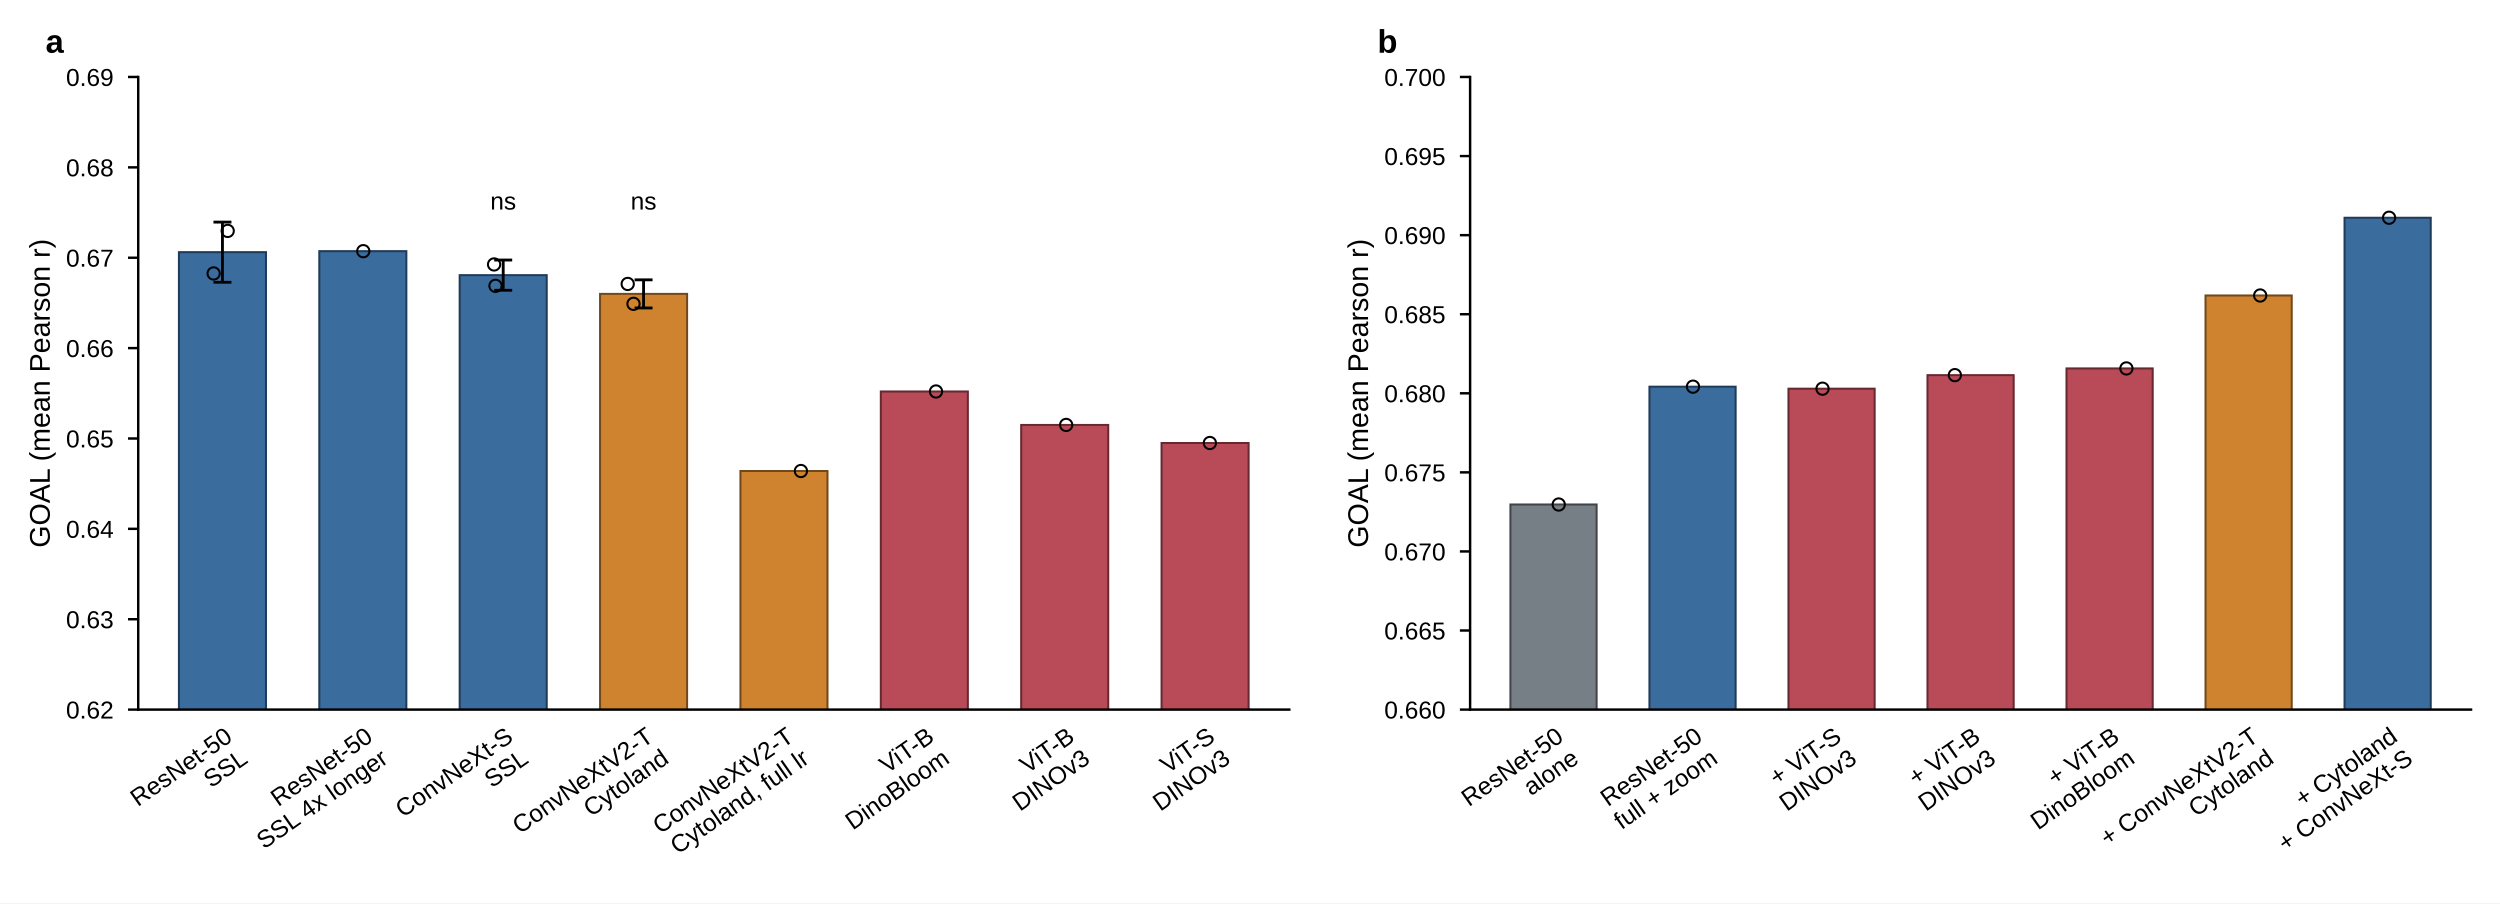
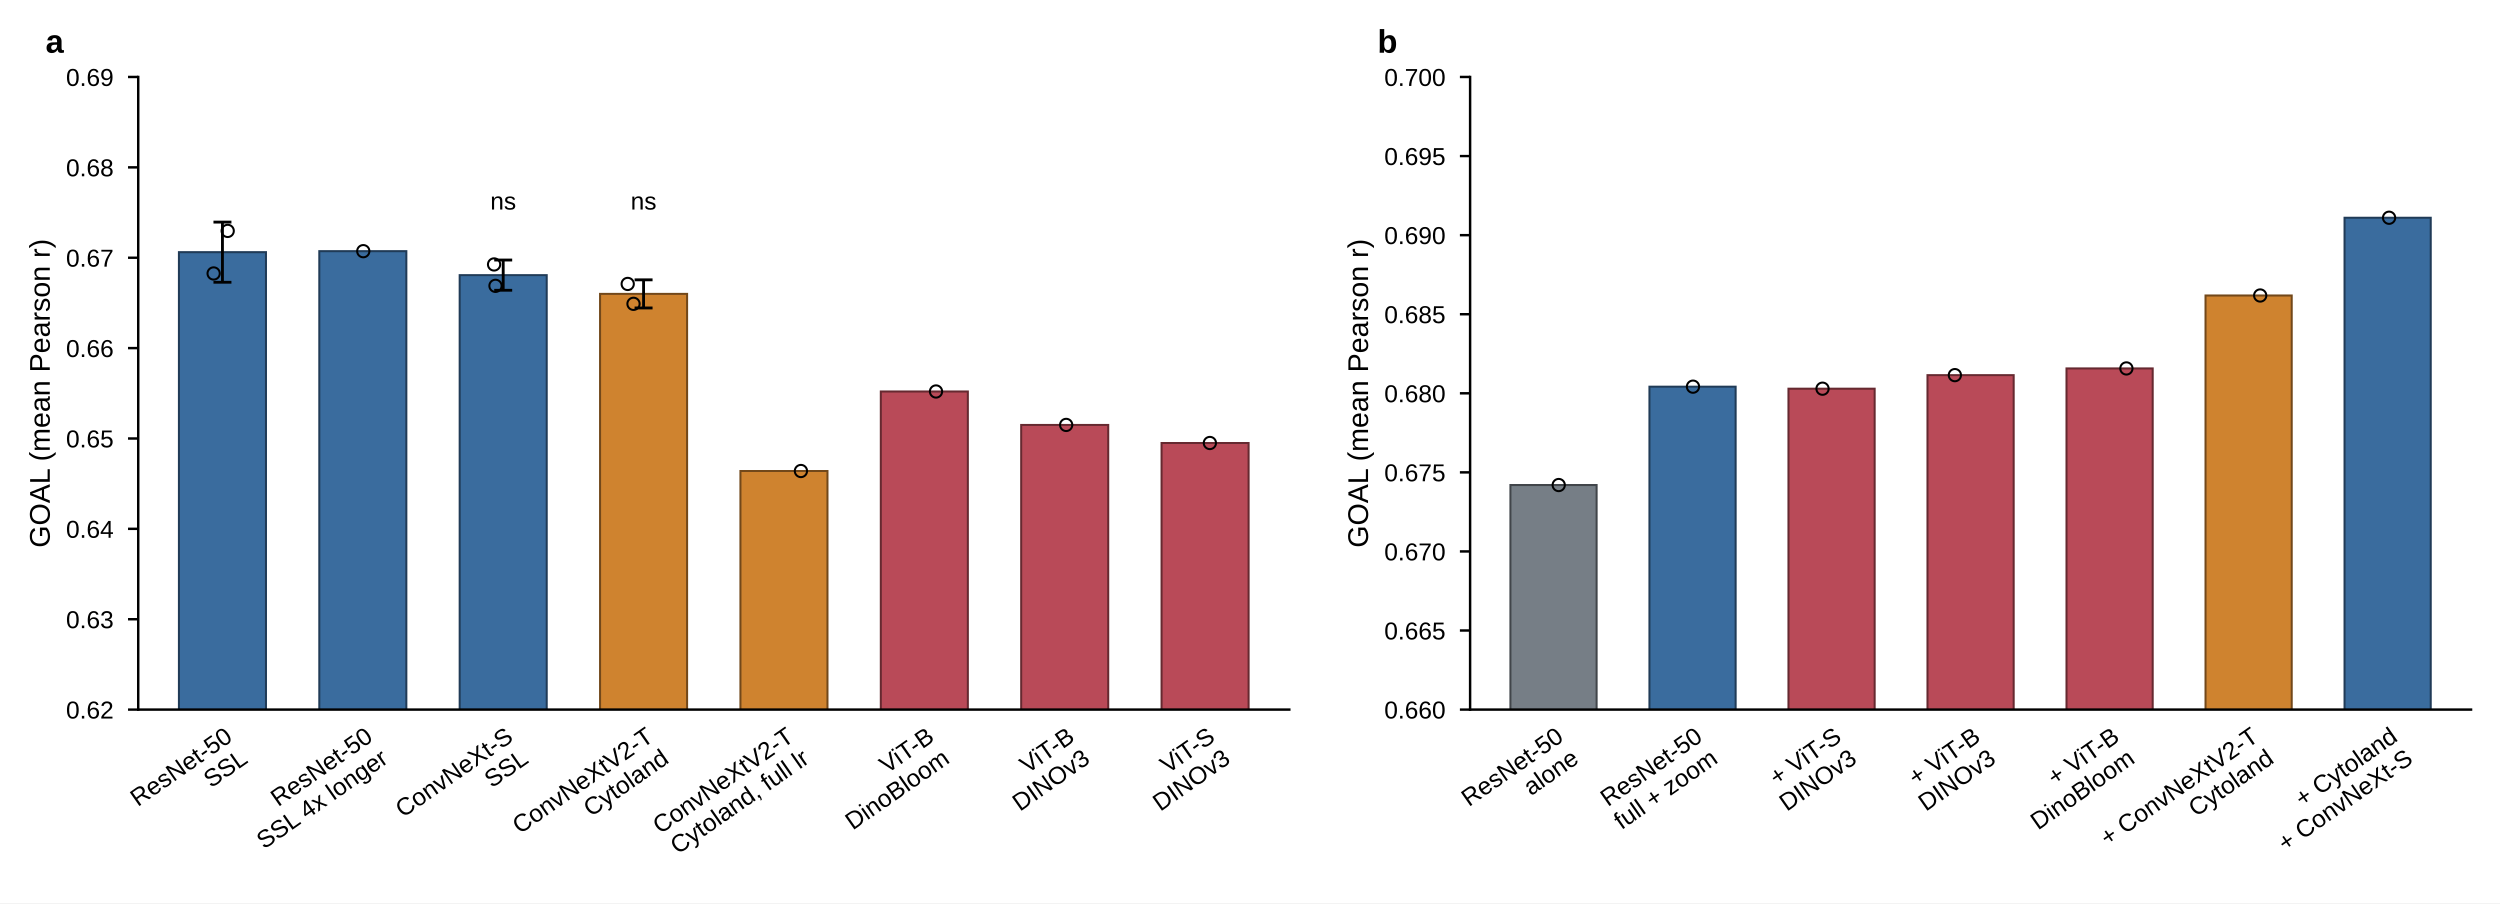
<svg xmlns="http://www.w3.org/2000/svg" xmlns:xlink="http://www.w3.org/1999/xlink" width="612pt" height="221.102pt" viewBox="0 0 612 221.102" version="1.1">
  <defs>
    <style type="text/css">*{stroke-linejoin: round; stroke-linecap: butt}</style>
  </defs>
  <g id="figure_1">
    <g id="patch_1">
      <path d="M 0 221.102  L 612 221.102  L 612 0  L 0 0  z " style="fill: #ffffff" />
    </g>
    <g id="axes_1">
      <g id="patch_2">
        <path d="M 33.837 173.709  L 315.622 173.709  L 315.622 18.846  L 33.837 18.846  z " style="fill: #ffffff" />
      </g>
      <g id="patch_3">
        <path d="M 43.802 1545.352  L 65.108 1545.352  L 65.108 61.735  L 43.802 61.735  z " clip-path="url(#p85050b8196)" style="fill: #3a6c9e; stroke: #203b57; stroke-width: 0.5; stroke-linejoin: miter" />
      </g>
      <g id="patch_4">
        <path d="M 78.166 1545.352  L 99.472 1545.352  L 99.472 61.488  L 78.166 61.488  z " clip-path="url(#p85050b8196)" style="fill: #3a6c9e; stroke: #203b57; stroke-width: 0.5; stroke-linejoin: miter" />
      </g>
      <g id="patch_5">
        <path d="M 112.53 1545.352  L 133.836 1545.352  L 133.836 67.354  L 112.53 67.354  z " clip-path="url(#p85050b8196)" style="fill: #3a6c9e; stroke: #203b57; stroke-width: 0.5; stroke-linejoin: miter" />
      </g>
      <g id="patch_6">
        <path d="M 146.895 1545.352  L 168.2 1545.352  L 168.2 71.942  L 146.895 71.942  z " clip-path="url(#p85050b8196)" style="fill: #cf832f; stroke: #72481a; stroke-width: 0.5; stroke-linejoin: miter" />
      </g>
      <g id="patch_7">
        <path d="M 181.259 1545.352  L 202.564 1545.352  L 202.564 115.304  L 181.259 115.304  z " clip-path="url(#p85050b8196)" style="fill: #cf832f; stroke: #72481a; stroke-width: 0.5; stroke-linejoin: miter" />
      </g>
      <g id="patch_8">
        <path d="M 215.623 1545.352  L 236.929 1545.352  L 236.929 95.835  L 215.623 95.835  z " clip-path="url(#p85050b8196)" style="fill: #b94a58; stroke: #662930; stroke-width: 0.5; stroke-linejoin: miter" />
      </g>
      <g id="patch_9">
        <path d="M 249.987 1545.352  L 271.293 1545.352  L 271.293 104.021  L 249.987 104.021  z " clip-path="url(#p85050b8196)" style="fill: #b94a58; stroke: #662930; stroke-width: 0.5; stroke-linejoin: miter" />
      </g>
      <g id="patch_10">
        <path d="M 284.351 1545.352  L 305.657 1545.352  L 305.657 108.446  L 284.351 108.446  z " clip-path="url(#p85050b8196)" style="fill: #b94a58; stroke: #662930; stroke-width: 0.5; stroke-linejoin: miter" />
      </g>
      <g id="matplotlib.axis_1">
        <g id="xtick_1">
          <g id="line2d_1" />
          <g id="text_1">
            <text style="font-size: 6px; font-family: 'Arial', 'DejaVu Sans', sans-serif" transform="translate(33.72753 197.6044) rotate(-35)">ResNet-50</text>
            <text style="font-size: 6px; font-family: 'Arial', 'DejaVu Sans', sans-serif" transform="translate(51.67417 193.0101) rotate(-35)">SSL</text>
          </g>
        </g>
        <g id="xtick_2">
          <g id="line2d_2" />
          <g id="text_2">
            <text style="font-size: 6px; font-family: 'Arial', 'DejaVu Sans', sans-serif" transform="translate(68.09166 197.6044) rotate(-35)">ResNet-50</text>
            <text style="font-size: 6px; font-family: 'Arial', 'DejaVu Sans', sans-serif" transform="translate(64.63769 207.9949) rotate(-35)">SSL 4x longer</text>
          </g>
        </g>
        <g id="xtick_3">
          <g id="line2d_3" />
          <g id="text_3">
            <text style="font-size: 6px; font-family: 'Arial', 'DejaVu Sans', sans-serif" transform="translate(98.63213 200.2818) rotate(-35)">ConvNeXt-S</text>
            <text style="font-size: 6px; font-family: 'Arial', 'DejaVu Sans', sans-serif" transform="translate(120.4024 193.0101) rotate(-35)">SSL</text>
          </g>
        </g>
        <g id="xtick_4">
          <g id="line2d_4" />
          <g id="text_4">
            <text style="font-size: 6px; font-family: 'Arial', 'DejaVu Sans', sans-serif" transform="translate(127.2612 204.2975) rotate(-35)">ConvNeXtV2-T</text>
            <text style="font-size: 6px; font-family: 'Arial', 'DejaVu Sans', sans-serif" transform="translate(144.6595 200.0871) rotate(-35)">Cytoland</text>
          </g>
        </g>
        <g id="xtick_5">
          <g id="line2d_5" />
          <g id="text_5">
            <text style="font-size: 6px; font-family: 'Arial', 'DejaVu Sans', sans-serif" transform="translate(161.6253 204.2975) rotate(-35)">ConvNeXtV2-T</text>
            <text style="font-size: 6px; font-family: 'Arial', 'DejaVu Sans', sans-serif" transform="translate(165.9162 209.265) rotate(-35)">Cytoland, full lr</text>
          </g>
        </g>
        <g id="xtick_6">
          <g id="line2d_6" />
          <g id="text_6">
            <text style="font-size: 6px; font-family: 'Arial', 'DejaVu Sans', sans-serif" transform="translate(217.112 189.5073) rotate(-35)">ViT-B</text>
            <text style="font-size: 6px; font-family: 'Arial', 'DejaVu Sans', sans-serif" transform="translate(208.7462 203.3371) rotate(-35)">DinoBloom</text>
          </g>
        </g>
        <g id="xtick_7">
          <g id="line2d_7" />
          <g id="text_7">
            <text style="font-size: 6px; font-family: 'Arial', 'DejaVu Sans', sans-serif" transform="translate(251.4761 189.5073) rotate(-35)">ViT-B</text>
            <text style="font-size: 6px; font-family: 'Arial', 'DejaVu Sans', sans-serif" transform="translate(249.6729 198.7461) rotate(-35)">DINOv3</text>
          </g>
        </g>
        <g id="xtick_8">
          <g id="line2d_8" />
          <g id="text_8">
            <text style="font-size: 6px; font-family: 'Arial', 'DejaVu Sans', sans-serif" transform="translate(285.8403 189.5073) rotate(-35)">ViT-S</text>
            <text style="font-size: 6px; font-family: 'Arial', 'DejaVu Sans', sans-serif" transform="translate(284.0371 198.7461) rotate(-35)">DINOv3</text>
          </g>
        </g>
      </g>
      <g id="matplotlib.axis_2">
        <g id="ytick_1">
          <g id="line2d_9">
            <defs>
              <path id="m8846a305c6" d="M 0 0  L -2.5 0  " style="stroke: #000000; stroke-width: 0.6" />
            </defs>
            <g>
              <use xlink:href="#m8846a305c6" x="33.837" y="173.709" style="stroke: #000000; stroke-width: 0.6" />
            </g>
          </g>
          <g id="text_9">
            <text style="font-size: 6px; font-family: 'Arial', 'DejaVu Sans', sans-serif; text-anchor: end" x="27.837" y="175.893" transform="rotate(-0 27.83661 175.8934)">0.62</text>
          </g>
        </g>
        <g id="ytick_2">
          <g id="line2d_10">
            <g>
              <use xlink:href="#m8846a305c6" x="33.837" y="151.586" style="stroke: #000000; stroke-width: 0.6" />
            </g>
          </g>
          <g id="text_10">
            <text style="font-size: 6px; font-family: 'Arial', 'DejaVu Sans', sans-serif; text-anchor: end" x="27.837" y="153.77" transform="rotate(-0 27.83661 153.7701)">0.63</text>
          </g>
        </g>
        <g id="ytick_3">
          <g id="line2d_11">
            <g>
              <use xlink:href="#m8846a305c6" x="33.837" y="129.463" style="stroke: #000000; stroke-width: 0.6" />
            </g>
          </g>
          <g id="text_11">
            <text style="font-size: 6px; font-family: 'Arial', 'DejaVu Sans', sans-serif; text-anchor: end" x="27.837" y="131.647" transform="rotate(-0 27.83661 131.6468)">0.64</text>
          </g>
        </g>
        <g id="ytick_4">
          <g id="line2d_12">
            <g>
              <use xlink:href="#m8846a305c6" x="33.837" y="107.339" style="stroke: #000000; stroke-width: 0.6" />
            </g>
          </g>
          <g id="text_12">
            <text style="font-size: 6px; font-family: 'Arial', 'DejaVu Sans', sans-serif; text-anchor: end" x="27.837" y="109.524" transform="rotate(-0 27.83661 109.5236)">0.65</text>
          </g>
        </g>
        <g id="ytick_5">
          <g id="line2d_13">
            <g>
              <use xlink:href="#m8846a305c6" x="33.837" y="85.216" style="stroke: #000000; stroke-width: 0.6" />
            </g>
          </g>
          <g id="text_13">
            <text style="font-size: 6px; font-family: 'Arial', 'DejaVu Sans', sans-serif; text-anchor: end" x="27.837" y="87.4" transform="rotate(-0 27.83661 87.4003)">0.66</text>
          </g>
        </g>
        <g id="ytick_6">
          <g id="line2d_14">
            <g>
              <use xlink:href="#m8846a305c6" x="33.837" y="63.093" style="stroke: #000000; stroke-width: 0.6" />
            </g>
          </g>
          <g id="text_14">
            <text style="font-size: 6px; font-family: 'Arial', 'DejaVu Sans', sans-serif; text-anchor: end" x="27.837" y="65.277" transform="rotate(-0 27.83661 65.27702)">0.67</text>
          </g>
        </g>
        <g id="ytick_7">
          <g id="line2d_15">
            <g>
              <use xlink:href="#m8846a305c6" x="33.837" y="40.97" style="stroke: #000000; stroke-width: 0.6" />
            </g>
          </g>
          <g id="text_15">
            <text style="font-size: 6px; font-family: 'Arial', 'DejaVu Sans', sans-serif; text-anchor: end" x="27.837" y="43.154" transform="rotate(-0 27.83661 43.15375)">0.68</text>
          </g>
        </g>
        <g id="ytick_8">
          <g id="line2d_16">
            <g>
              <use xlink:href="#m8846a305c6" x="33.837" y="18.846" style="stroke: #000000; stroke-width: 0.6" />
            </g>
          </g>
          <g id="text_16">
            <text style="font-size: 6px; font-family: 'Arial', 'DejaVu Sans', sans-serif; text-anchor: end" x="27.837" y="21.03" transform="rotate(-0 27.83661 21.03048)">0.69</text>
          </g>
        </g>
        <g id="text_17">
          <text style="font-size: 7px; font-family: 'Arial', 'DejaVu Sans', sans-serif; text-anchor: middle" x="12.187" y="96.278" transform="rotate(-90 12.18677 96.27785)">GOAL (mean Pearson r)</text>
        </g>
      </g>
      <g id="patch_11">
        <path d="M 33.837 173.709  L 33.837 18.846  " style="fill: none; stroke: #000000; stroke-width: 0.6; stroke-linejoin: miter; stroke-linecap: square" />
      </g>
      <g id="patch_12">
        <path d="M 33.837 173.709  L 315.622 173.709  " style="fill: none; stroke: #000000; stroke-width: 0.6; stroke-linejoin: miter; stroke-linecap: square" />
      </g>
      <g id="LineCollection_1">
        <path d="M 54.455 69.1  L 54.455 54.37  " clip-path="url(#p85050b8196)" style="fill: none; stroke: #000000; stroke-width: 0.7" />
      </g>
      <g id="line2d_17">
        <defs>
          <path id="m4a76fa1760" d="M 2.2 0  L -2.2 -0  " style="stroke: #000000; stroke-width: 0.7" />
        </defs>
        <g clip-path="url(#p85050b8196)">
          <use xlink:href="#m4a76fa1760" x="54.455" y="69.1" style="fill: #3a6c9e; stroke: #000000; stroke-width: 0.7" />
        </g>
      </g>
      <g id="line2d_18">
        <g clip-path="url(#p85050b8196)">
          <use xlink:href="#m4a76fa1760" x="54.455" y="54.37" style="fill: #3a6c9e; stroke: #000000; stroke-width: 0.7" />
        </g>
      </g>
      <g id="LineCollection_2">
        <path d="M 123.183 71.058  L 123.183 63.65  " clip-path="url(#p85050b8196)" style="fill: none; stroke: #000000; stroke-width: 0.7" />
      </g>
      <g id="line2d_19">
        <g clip-path="url(#p85050b8196)">
          <use xlink:href="#m4a76fa1760" x="123.183" y="71.058" style="fill: #3a6c9e; stroke: #000000; stroke-width: 0.7" />
        </g>
      </g>
      <g id="line2d_20">
        <g clip-path="url(#p85050b8196)">
          <use xlink:href="#m4a76fa1760" x="123.183" y="63.65" style="fill: #3a6c9e; stroke: #000000; stroke-width: 0.7" />
        </g>
      </g>
      <g id="LineCollection_3">
        <path d="M 157.547 75.384  L 157.547 68.501  " clip-path="url(#p85050b8196)" style="fill: none; stroke: #000000; stroke-width: 0.7" />
      </g>
      <g id="line2d_21">
        <g clip-path="url(#p85050b8196)">
          <use xlink:href="#m4a76fa1760" x="157.547" y="75.384" style="fill: #3a6c9e; stroke: #000000; stroke-width: 0.7" />
        </g>
      </g>
      <g id="line2d_22">
        <g clip-path="url(#p85050b8196)">
          <use xlink:href="#m4a76fa1760" x="157.547" y="68.501" style="fill: #3a6c9e; stroke: #000000; stroke-width: 0.7" />
        </g>
      </g>
      <g id="sig">
        <text style="font-size: 6px; font-family: 'Arial', 'DejaVu Sans', sans-serif; text-anchor: middle" x="123.183" y="51.3" transform="rotate(-0 123.1833 51.29967)">ns</text>
      </g>
      <g id="sig">
        <text style="font-size: 6px; font-family: 'Arial', 'DejaVu Sans', sans-serif; text-anchor: middle" x="157.547" y="51.3" transform="rotate(-0 157.5475 51.29967)">ns</text>
      </g>
      <g id="panel-label">
        <text style="font-weight: 700; font-size: 8px; font-family: 'Arial', 'DejaVu Sans', sans-serif; text-anchor: start" x="11.159" y="12.911" transform="rotate(-0 11.15945 12.91083)">a</text>
      </g>
      <g id="PathCollection_1">
        <defs>
          <path id="C0_0_9cf7e523ba" d="M 0 1.5  C 0.398 1.5 0.779 1.342 1.061 1.061  C 1.342 0.779 1.5 0.398 1.5 -0  C 1.5 -0.398 1.342 -0.779 1.061 -1.061  C 0.779 -1.342 0.398 -1.5 0 -1.5  C -0.398 -1.5 -0.779 -1.342 -1.061 -1.061  C -1.342 -0.779 -1.5 -0.398 -1.5 0  C -1.5 0.398 -1.342 0.779 -1.061 1.061  C -0.779 1.342 -0.398 1.5 0 1.5  z " />
        </defs>
        <g clip-path="url(#p85050b8196)">
          <use xlink:href="#C0_0_9cf7e523ba" x="55.739" y="56.527" style="fill: none; stroke: #000000; stroke-width: 0.5" />
        </g>
        <g clip-path="url(#p85050b8196)">
          <use xlink:href="#C0_0_9cf7e523ba" x="52.297" y="66.943" style="fill: none; stroke: #000000; stroke-width: 0.5" />
        </g>
      </g>
      <g id="PathCollection_2">
        <path d="M 88.93 62.988  C 89.328 62.988 89.709 62.829 89.991 62.548  C 90.272 62.267 90.43 61.885 90.43 61.488  C 90.43 61.09 90.272 60.708 89.991 60.427  C 89.709 60.146 89.328 59.988 88.93 59.988  C 88.532 59.988 88.151 60.146 87.869 60.427  C 87.588 60.708 87.43 61.09 87.43 61.488  C 87.43 61.885 87.588 62.267 87.869 62.548  C 88.151 62.829 88.532 62.988 88.93 62.988  L 88.93 62.988  z " clip-path="url(#p85050b8196)" style="fill: none; stroke: #000000; stroke-width: 0.5" />
      </g>
      <g id="PathCollection_3">
        <defs>
          <path id="C1_0_9cf7e523ba" d="M 0 1.5  C 0.398 1.5 0.779 1.342 1.061 1.061  C 1.342 0.779 1.5 0.398 1.5 -0  C 1.5 -0.398 1.342 -0.779 1.061 -1.061  C 0.779 -1.342 0.398 -1.5 0 -1.5  C -0.398 -1.5 -0.779 -1.342 -1.061 -1.061  C -1.342 -0.779 -1.5 -0.398 -1.5 0  C -1.5 0.398 -1.342 0.779 -1.061 1.061  C -0.779 1.342 -0.398 1.5 0 1.5  z " />
        </defs>
        <g clip-path="url(#p85050b8196)">
          <use xlink:href="#C1_0_9cf7e523ba" x="120.949" y="64.735" style="fill: none; stroke: #000000; stroke-width: 0.5" />
        </g>
        <g clip-path="url(#p85050b8196)">
          <use xlink:href="#C1_0_9cf7e523ba" x="121.294" y="69.973" style="fill: none; stroke: #000000; stroke-width: 0.5" />
        </g>
      </g>
      <g id="PathCollection_4">
        <defs>
          <path id="C2_0_9cf7e523ba" d="M 0 1.5  C 0.398 1.5 0.779 1.342 1.061 1.061  C 1.342 0.779 1.5 0.398 1.5 -0  C 1.5 -0.398 1.342 -0.779 1.061 -1.061  C 0.779 -1.342 0.398 -1.5 0 -1.5  C -0.398 -1.5 -0.779 -1.342 -1.061 -1.061  C -1.342 -0.779 -1.5 -0.398 -1.5 0  C -1.5 0.398 -1.342 0.779 -1.061 1.061  C -0.779 1.342 -0.398 1.5 0 1.5  z " />
        </defs>
        <g clip-path="url(#p85050b8196)">
          <use xlink:href="#C2_0_9cf7e523ba" x="153.663" y="69.509" style="fill: none; stroke: #000000; stroke-width: 0.5" />
        </g>
        <g clip-path="url(#p85050b8196)">
          <use xlink:href="#C2_0_9cf7e523ba" x="155.08" y="74.376" style="fill: none; stroke: #000000; stroke-width: 0.5" />
        </g>
      </g>
      <g id="PathCollection_5">
        <path d="M 196.065 116.804  C 196.463 116.804 196.844 116.646 197.126 116.365  C 197.407 116.083 197.565 115.702 197.565 115.304  C 197.565 114.906 197.407 114.525 197.126 114.243  C 196.844 113.962 196.463 113.804 196.065 113.804  C 195.667 113.804 195.286 113.962 195.004 114.243  C 194.723 114.525 194.565 114.906 194.565 115.304  C 194.565 115.702 194.723 116.083 195.004 116.365  C 195.286 116.646 195.667 116.804 196.065 116.804  L 196.065 116.804  z " clip-path="url(#p85050b8196)" style="fill: none; stroke: #000000; stroke-width: 0.5" />
      </g>
      <g id="PathCollection_6">
        <path d="M 229.135 97.335  C 229.533 97.335 229.914 97.177 230.196 96.896  C 230.477 96.615 230.635 96.233 230.635 95.835  C 230.635 95.438 230.477 95.056 230.196 94.775  C 229.914 94.493 229.533 94.335 229.135 94.335  C 228.737 94.335 228.356 94.493 228.074 94.775  C 227.793 95.056 227.635 95.438 227.635 95.835  C 227.635 96.233 227.793 96.615 228.074 96.896  C 228.356 97.177 228.737 97.335 229.135 97.335  L 229.135 97.335  z " clip-path="url(#p85050b8196)" style="fill: none; stroke: #000000; stroke-width: 0.5" />
      </g>
      <g id="PathCollection_7">
        <path d="M 260.998 105.521  C 261.395 105.521 261.777 105.363 262.058 105.082  C 262.34 104.8 262.498 104.419 262.498 104.021  C 262.498 103.623 262.34 103.242 262.058 102.96  C 261.777 102.679 261.395 102.521 260.998 102.521  C 260.6 102.521 260.218 102.679 259.937 102.96  C 259.656 103.242 259.498 103.623 259.498 104.021  C 259.498 104.419 259.656 104.8 259.937 105.082  C 260.218 105.363 260.6 105.521 260.998 105.521  L 260.998 105.521  z " clip-path="url(#p85050b8196)" style="fill: none; stroke: #000000; stroke-width: 0.5" />
      </g>
      <g id="PathCollection_8">
        <path d="M 296.177 109.946  C 296.574 109.946 296.956 109.788 297.237 109.506  C 297.519 109.225 297.677 108.843 297.677 108.446  C 297.677 108.048 297.519 107.666 297.237 107.385  C 296.956 107.104 296.574 106.946 296.177 106.946  C 295.779 106.946 295.397 107.104 295.116 107.385  C 294.835 107.666 294.677 108.048 294.677 108.446  C 294.677 108.843 294.835 109.225 295.116 109.506  C 295.397 109.788 295.779 109.946 296.177 109.946  L 296.177 109.946  z " clip-path="url(#p85050b8196)" style="fill: none; stroke: #000000; stroke-width: 0.5" />
      </g>
    </g>
    <g id="axes_2">
      <g id="patch_13">
        <path d="M 359.882 173.709  L 604.913 173.709  L 604.913 18.846  L 359.882 18.846  z " style="fill: #ffffff" />
      </g>
      <g id="patch_14">
-         <path d="M 369.752 2728.947  L 390.851 2728.947  L 390.851 123.503  L 369.752 123.503  z " clip-path="url(#pf815f930f2)" style="fill: #767e86; stroke: #41454a; stroke-width: 0.5; stroke-linejoin: miter" />
+         <path d="M 369.752 2728.947  L 390.851 2728.947  L 390.851 118.736  L 369.752 118.736  z " clip-path="url(#pf815f930f2)" style="fill: #767e86; stroke: #41454a; stroke-width: 0.5; stroke-linejoin: miter" />
      </g>
      <g id="patch_15">
        <path d="M 403.784 2728.947  L 424.884 2728.947  L 424.884 94.656  L 403.784 94.656  z " clip-path="url(#pf815f930f2)" style="fill: #3a6c9e; stroke: #203b57; stroke-width: 0.5; stroke-linejoin: miter" />
      </g>
      <g id="patch_16">
        <path d="M 437.816 2728.947  L 458.916 2728.947  L 458.916 95.152  L 437.816 95.152  z " clip-path="url(#pf815f930f2)" style="fill: #b94a58; stroke: #662930; stroke-width: 0.5; stroke-linejoin: miter" />
      </g>
      <g id="patch_17">
        <path d="M 471.848 2728.947  L 492.948 2728.947  L 492.948 91.832  L 471.848 91.832  z " clip-path="url(#pf815f930f2)" style="fill: #b94a58; stroke: #662930; stroke-width: 0.5; stroke-linejoin: miter" />
      </g>
      <g id="patch_18">
        <path d="M 505.88 2728.947  L 526.98 2728.947  L 526.98 90.194  L 505.88 90.194  z " clip-path="url(#pf815f930f2)" style="fill: #b94a58; stroke: #662930; stroke-width: 0.5; stroke-linejoin: miter" />
      </g>
      <g id="patch_19">
        <path d="M 539.912 2728.947  L 561.012 2728.947  L 561.012 72.337  L 539.912 72.337  z " clip-path="url(#pf815f930f2)" style="fill: #cf832f; stroke: #72481a; stroke-width: 0.5; stroke-linejoin: miter" />
      </g>
      <g id="patch_20">
        <path d="M 573.944 2728.947  L 595.044 2728.947  L 595.044 53.303  L 573.944 53.303  z " clip-path="url(#pf815f930f2)" style="fill: #3a6c9e; stroke: #203b57; stroke-width: 0.5; stroke-linejoin: miter" />
      </g>
      <g id="matplotlib.axis_3">
        <g id="xtick_9">
          <g id="line2d_23" />
          <g id="text_18">
            <text style="font-size: 6px; font-family: 'Arial', 'DejaVu Sans', sans-serif" transform="translate(359.5739 197.6044) rotate(-35)">ResNet-50</text>
            <text style="font-size: 6px; font-family: 'Arial', 'DejaVu Sans', sans-serif" transform="translate(374.7859 194.9249) rotate(-35)">alone</text>
          </g>
        </g>
        <g id="xtick_10">
          <g id="line2d_24" />
          <g id="text_19">
            <text style="font-size: 6px; font-family: 'Arial', 'DejaVu Sans', sans-serif" transform="translate(393.606 197.6044) rotate(-35)">ResNet-50</text>
            <text style="font-size: 6px; font-family: 'Arial', 'DejaVu Sans', sans-serif" transform="translate(396.9408 203.2414) rotate(-35)">full + zoom</text>
          </g>
        </g>
        <g id="xtick_11">
          <g id="line2d_25" />
          <g id="text_20">
            <text style="font-size: 6px; font-family: 'Arial', 'DejaVu Sans', sans-serif" transform="translate(434.966 192.4734) rotate(-35)">+ ViT-S</text>
            <text style="font-size: 6px; font-family: 'Arial', 'DejaVu Sans', sans-serif" transform="translate(437.3988 198.7461) rotate(-35)">DINOv3</text>
          </g>
        </g>
        <g id="xtick_12">
          <g id="line2d_26" />
          <g id="text_21">
            <text style="font-size: 6px; font-family: 'Arial', 'DejaVu Sans', sans-serif" transform="translate(468.9981 192.4734) rotate(-35)">+ ViT-B</text>
            <text style="font-size: 6px; font-family: 'Arial', 'DejaVu Sans', sans-serif" transform="translate(471.4309 198.7461) rotate(-35)">DINOv3</text>
          </g>
        </g>
        <g id="xtick_13">
          <g id="line2d_27" />
          <g id="text_22">
            <text style="font-size: 6px; font-family: 'Arial', 'DejaVu Sans', sans-serif" transform="translate(503.0302 192.4734) rotate(-35)">+ ViT-B</text>
            <text style="font-size: 6px; font-family: 'Arial', 'DejaVu Sans', sans-serif" transform="translate(498.9004 203.3371) rotate(-35)">DinoBloom</text>
          </g>
        </g>
        <g id="xtick_14">
          <g id="line2d_28" />
          <g id="text_23">
            <text style="font-size: 6px; font-family: 'Arial', 'DejaVu Sans', sans-serif" transform="translate(515.9397 207.2636) rotate(-35)">+ ConvNeXtV2-T</text>
            <text style="font-size: 6px; font-family: 'Arial', 'DejaVu Sans', sans-serif" transform="translate(537.574 200.0871) rotate(-35)">Cytoland</text>
          </g>
        </g>
        <g id="xtick_15">
          <g id="line2d_29" />
          <g id="text_24">
            <text style="font-size: 6px; font-family: 'Arial', 'DejaVu Sans', sans-serif" transform="translate(563.6245 197.7039) rotate(-35)">+ Cytoland</text>
            <text style="font-size: 6px; font-family: 'Arial', 'DejaVu Sans', sans-serif" transform="translate(559.4526 208.5973) rotate(-35)">+ ConvNeXt-S</text>
          </g>
        </g>
      </g>
      <g id="matplotlib.axis_4">
        <g id="ytick_9">
          <g id="line2d_30">
            <g>
              <use xlink:href="#m8846a305c6" x="359.882" y="173.709" style="stroke: #000000; stroke-width: 0.6" />
            </g>
          </g>
          <g id="text_25">
            <text style="font-size: 6px; font-family: 'Arial', 'DejaVu Sans', sans-serif; text-anchor: end" x="353.882" y="175.893" transform="rotate(-0 353.8822 175.8934)">0.660</text>
          </g>
        </g>
        <g id="ytick_10">
          <g id="line2d_31">
            <g>
              <use xlink:href="#m8846a305c6" x="359.882" y="154.351" style="stroke: #000000; stroke-width: 0.6" />
            </g>
          </g>
          <g id="text_26">
            <text style="font-size: 6px; font-family: 'Arial', 'DejaVu Sans', sans-serif; text-anchor: end" x="353.882" y="156.536" transform="rotate(-0 353.8822 156.5355)">0.665</text>
          </g>
        </g>
        <g id="ytick_11">
          <g id="line2d_32">
            <g>
              <use xlink:href="#m8846a305c6" x="359.882" y="134.994" style="stroke: #000000; stroke-width: 0.6" />
            </g>
          </g>
          <g id="text_27">
            <text style="font-size: 6px; font-family: 'Arial', 'DejaVu Sans', sans-serif; text-anchor: end" x="353.882" y="137.178" transform="rotate(-0 353.8822 137.1777)">0.670</text>
          </g>
        </g>
        <g id="ytick_12">
          <g id="line2d_33">
            <g>
              <use xlink:href="#m8846a305c6" x="359.882" y="115.636" style="stroke: #000000; stroke-width: 0.6" />
            </g>
          </g>
          <g id="text_28">
            <text style="font-size: 6px; font-family: 'Arial', 'DejaVu Sans', sans-serif; text-anchor: end" x="353.882" y="117.82" transform="rotate(-0 353.8822 117.8198)">0.675</text>
          </g>
        </g>
        <g id="ytick_13">
          <g id="line2d_34">
            <g>
              <use xlink:href="#m8846a305c6" x="359.882" y="96.278" style="stroke: #000000; stroke-width: 0.6" />
            </g>
          </g>
          <g id="text_29">
            <text style="font-size: 6px; font-family: 'Arial', 'DejaVu Sans', sans-serif; text-anchor: end" x="353.882" y="98.462" transform="rotate(-0 353.8822 98.46194)">0.680</text>
          </g>
        </g>
        <g id="ytick_14">
          <g id="line2d_35">
            <g>
              <use xlink:href="#m8846a305c6" x="359.882" y="76.92" style="stroke: #000000; stroke-width: 0.6" />
            </g>
          </g>
          <g id="text_30">
            <text style="font-size: 6px; font-family: 'Arial', 'DejaVu Sans', sans-serif; text-anchor: end" x="353.882" y="79.104" transform="rotate(-0 353.8822 79.10407)">0.685</text>
          </g>
        </g>
        <g id="ytick_15">
          <g id="line2d_36">
            <g>
              <use xlink:href="#m8846a305c6" x="359.882" y="57.562" style="stroke: #000000; stroke-width: 0.6" />
            </g>
          </g>
          <g id="text_31">
            <text style="font-size: 6px; font-family: 'Arial', 'DejaVu Sans', sans-serif; text-anchor: end" x="353.882" y="59.746" transform="rotate(-0 353.8822 59.74621)">0.690</text>
          </g>
        </g>
        <g id="ytick_16">
          <g id="line2d_37">
            <g>
              <use xlink:href="#m8846a305c6" x="359.882" y="38.204" style="stroke: #000000; stroke-width: 0.6" />
            </g>
          </g>
          <g id="text_32">
            <text style="font-size: 6px; font-family: 'Arial', 'DejaVu Sans', sans-serif; text-anchor: end" x="353.882" y="40.388" transform="rotate(-0 353.8822 40.38834)">0.695</text>
          </g>
        </g>
        <g id="ytick_17">
          <g id="line2d_38">
            <g>
              <use xlink:href="#m8846a305c6" x="359.882" y="18.846" style="stroke: #000000; stroke-width: 0.6" />
            </g>
          </g>
          <g id="text_33">
            <text style="font-size: 6px; font-family: 'Arial', 'DejaVu Sans', sans-serif; text-anchor: end" x="353.882" y="21.03" transform="rotate(-0 353.8822 21.03048)">0.700</text>
          </g>
        </g>
        <g id="text_34">
          <text style="font-size: 7px; font-family: 'Arial', 'DejaVu Sans', sans-serif; text-anchor: middle" x="334.896" y="96.278" transform="rotate(-90 334.8958 96.27785)">GOAL (mean Pearson r)</text>
        </g>
      </g>
      <g id="patch_21">
        <path d="M 359.882 173.709  L 359.882 18.846  " style="fill: none; stroke: #000000; stroke-width: 0.6; stroke-linejoin: miter; stroke-linecap: square" />
      </g>
      <g id="patch_22">
        <path d="M 359.882 173.709  L 604.913 173.709  " style="fill: none; stroke: #000000; stroke-width: 0.6; stroke-linejoin: miter; stroke-linecap: square" />
      </g>
      <g id="panel-label">
        <text style="font-weight: 700; font-size: 8px; font-family: 'Arial', 'DejaVu Sans', sans-serif; text-anchor: start" x="337.205" y="12.911" transform="rotate(-0 337.2051 12.91083)">b</text>
      </g>
      <g id="PathCollection_9">
-         <path d="M 381.573 125.003  C 381.971 125.003 382.352 124.845 382.634 124.564  C 382.915 124.283 383.073 123.901 383.073 123.503  C 383.073 123.106 382.915 122.724 382.634 122.443  C 382.352 122.161 381.971 122.003 381.573 122.003  C 381.175 122.003 380.794 122.161 380.512 122.443  C 380.231 122.724 380.073 123.106 380.073 123.503  C 380.073 123.901 380.231 124.283 380.512 124.564  C 380.794 124.845 381.175 125.003 381.573 125.003  L 381.573 125.003  z " clip-path="url(#pf815f930f2)" style="fill: none; stroke: #000000; stroke-width: 0.5" />
+         <path d="M 381.573 120.236  C 381.971 120.236 382.352 120.078 382.634 119.796  C 382.915 119.515 383.073 119.133 383.073 118.736  C 383.073 118.338 382.915 117.956 382.634 117.675  C 382.352 117.394 381.971 117.236 381.573 117.236  C 381.175 117.236 380.794 117.394 380.512 117.675  C 380.231 117.956 380.073 118.338 380.073 118.736  C 380.073 119.133 380.231 119.515 380.512 119.796  C 380.794 120.078 381.175 120.236 381.573 120.236  L 381.573 120.236  z " clip-path="url(#pf815f930f2)" style="fill: none; stroke: #000000; stroke-width: 0.5" />
      </g>
      <g id="PathCollection_10">
        <path d="M 414.443 96.156  C 414.841 96.156 415.223 95.997 415.504 95.716  C 415.785 95.435 415.943 95.053 415.943 94.656  C 415.943 94.258 415.785 93.876 415.504 93.595  C 415.223 93.314 414.841 93.156 414.443 93.156  C 414.046 93.156 413.664 93.314 413.383 93.595  C 413.101 93.876 412.943 94.258 412.943 94.656  C 412.943 95.053 413.101 95.435 413.383 95.716  C 413.664 95.997 414.046 96.156 414.443 96.156  L 414.443 96.156  z " clip-path="url(#pf815f930f2)" style="fill: none; stroke: #000000; stroke-width: 0.5" />
      </g>
      <g id="PathCollection_11">
        <path d="M 446.153 96.652  C 446.55 96.652 446.932 96.494 447.213 96.213  C 447.494 95.932 447.653 95.55 447.653 95.152  C 447.653 94.755 447.494 94.373 447.213 94.092  C 446.932 93.81 446.55 93.652 446.153 93.652  C 445.755 93.652 445.373 93.81 445.092 94.092  C 444.811 94.373 444.653 94.755 444.653 95.152  C 444.653 95.55 444.811 95.932 445.092 96.213  C 445.373 96.494 445.755 96.652 446.153 96.652  L 446.153 96.652  z " clip-path="url(#pf815f930f2)" style="fill: none; stroke: #000000; stroke-width: 0.5" />
      </g>
      <g id="PathCollection_12">
        <path d="M 478.551 93.332  C 478.949 93.332 479.33 93.174 479.612 92.892  C 479.893 92.611 480.051 92.229 480.051 91.832  C 480.051 91.434 479.893 91.052 479.612 90.771  C 479.33 90.49 478.949 90.332 478.551 90.332  C 478.153 90.332 477.772 90.49 477.49 90.771  C 477.209 91.052 477.051 91.434 477.051 91.832  C 477.051 92.229 477.209 92.611 477.49 92.892  C 477.772 93.174 478.153 93.332 478.551 93.332  L 478.551 93.332  z " clip-path="url(#pf815f930f2)" style="fill: none; stroke: #000000; stroke-width: 0.5" />
      </g>
      <g id="PathCollection_13">
        <path d="M 520.543 91.694  C 520.941 91.694 521.323 91.536 521.604 91.255  C 521.885 90.973 522.043 90.592 522.043 90.194  C 522.043 89.796 521.885 89.415 521.604 89.133  C 521.323 88.852 520.941 88.694 520.543 88.694  C 520.145 88.694 519.764 88.852 519.483 89.133  C 519.201 89.415 519.043 89.796 519.043 90.194  C 519.043 90.592 519.201 90.973 519.483 91.255  C 519.764 91.536 520.145 91.694 520.543 91.694  L 520.543 91.694  z " clip-path="url(#pf815f930f2)" style="fill: none; stroke: #000000; stroke-width: 0.5" />
      </g>
      <g id="PathCollection_14">
        <path d="M 553.294 73.837  C 553.691 73.837 554.073 73.679 554.354 73.397  C 554.636 73.116 554.794 72.735 554.794 72.337  C 554.794 71.939 554.636 71.557 554.354 71.276  C 554.073 70.995 553.691 70.837 553.294 70.837  C 552.896 70.837 552.514 70.995 552.233 71.276  C 551.952 71.557 551.794 71.939 551.794 72.337  C 551.794 72.735 551.952 73.116 552.233 73.397  C 552.514 73.679 552.896 73.837 553.294 73.837  L 553.294 73.837  z " clip-path="url(#pf815f930f2)" style="fill: none; stroke: #000000; stroke-width: 0.5" />
      </g>
      <g id="PathCollection_15">
        <path d="M 584.848 54.803  C 585.246 54.803 585.628 54.645 585.909 54.364  C 586.19 54.083 586.348 53.701 586.348 53.303  C 586.348 52.906 586.19 52.524 585.909 52.243  C 585.628 51.961 585.246 51.803 584.848 51.803  C 584.451 51.803 584.069 51.961 583.788 52.243  C 583.506 52.524 583.348 52.906 583.348 53.303  C 583.348 53.701 583.506 54.083 583.788 54.364  C 584.069 54.645 584.451 54.803 584.848 54.803  L 584.848 54.803  z " clip-path="url(#pf815f930f2)" style="fill: none; stroke: #000000; stroke-width: 0.5" />
      </g>
    </g>
  </g>
  <defs>
    <clipPath id="p85050b8196">
      <rect x="33.837" y="18.846" width="281.786" height="154.863" />
    </clipPath>
    <clipPath id="pf815f930f2">
      <rect x="359.882" y="18.846" width="245.031" height="154.863" />
    </clipPath>
  </defs>
</svg>
